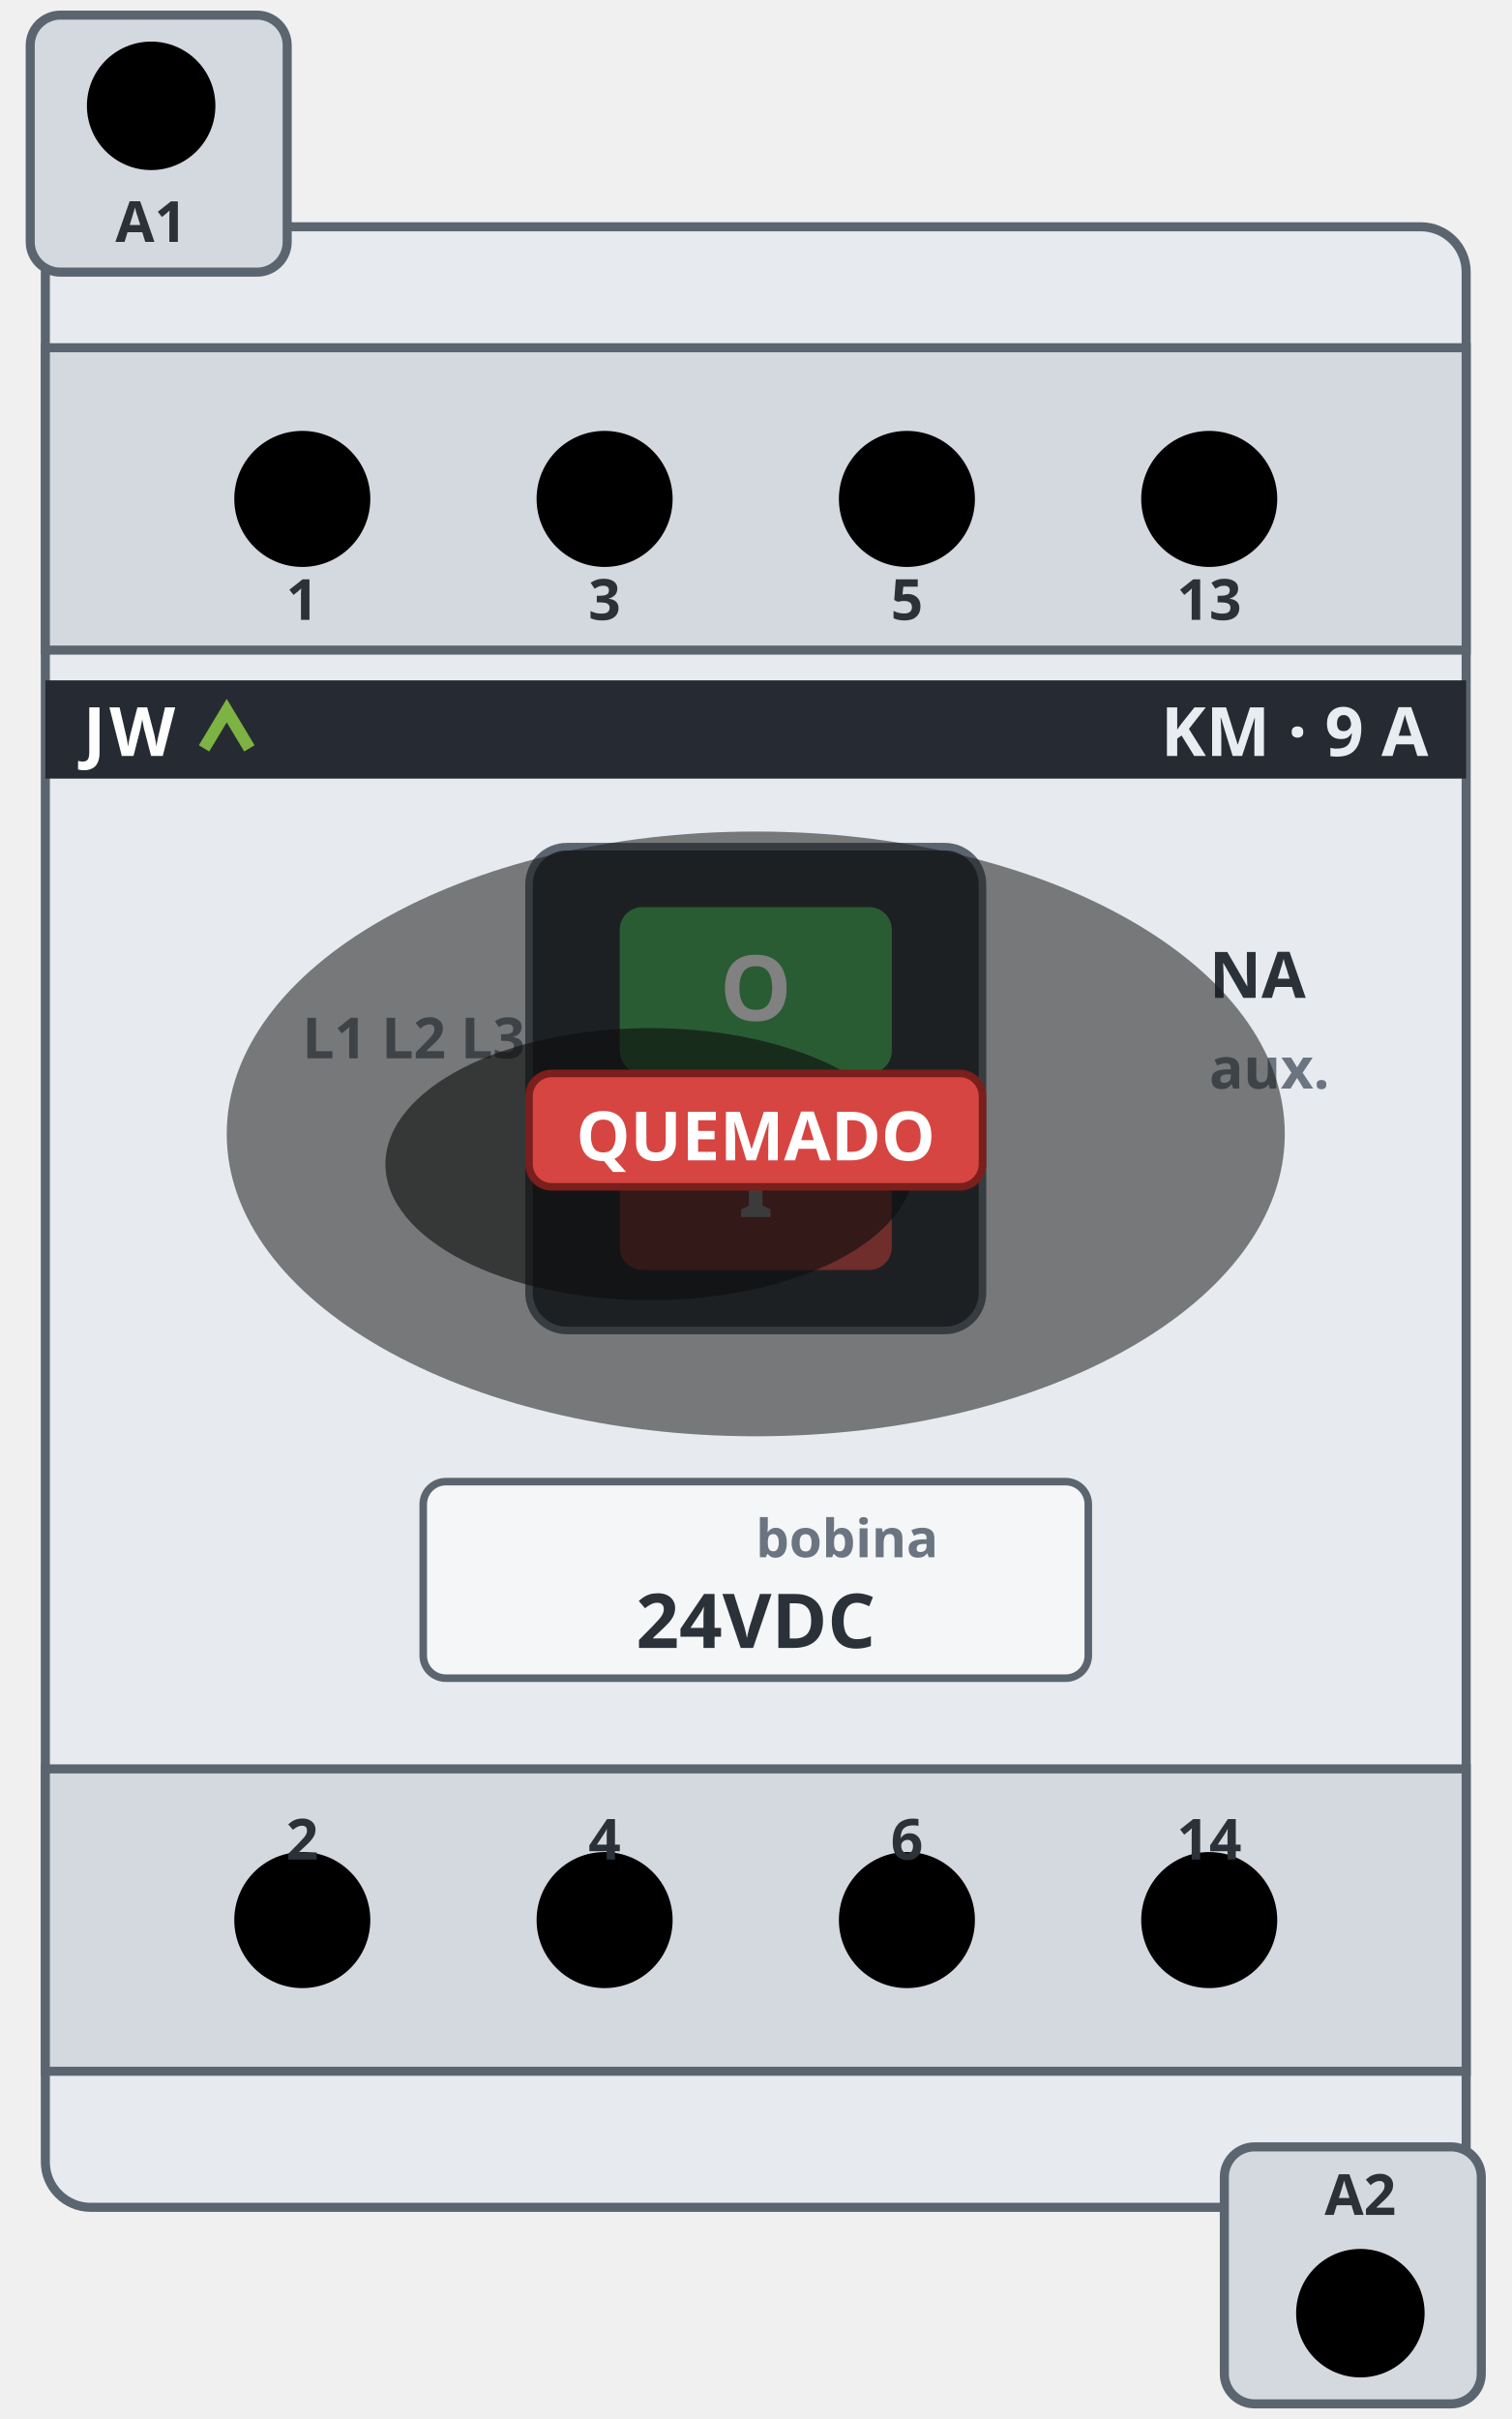
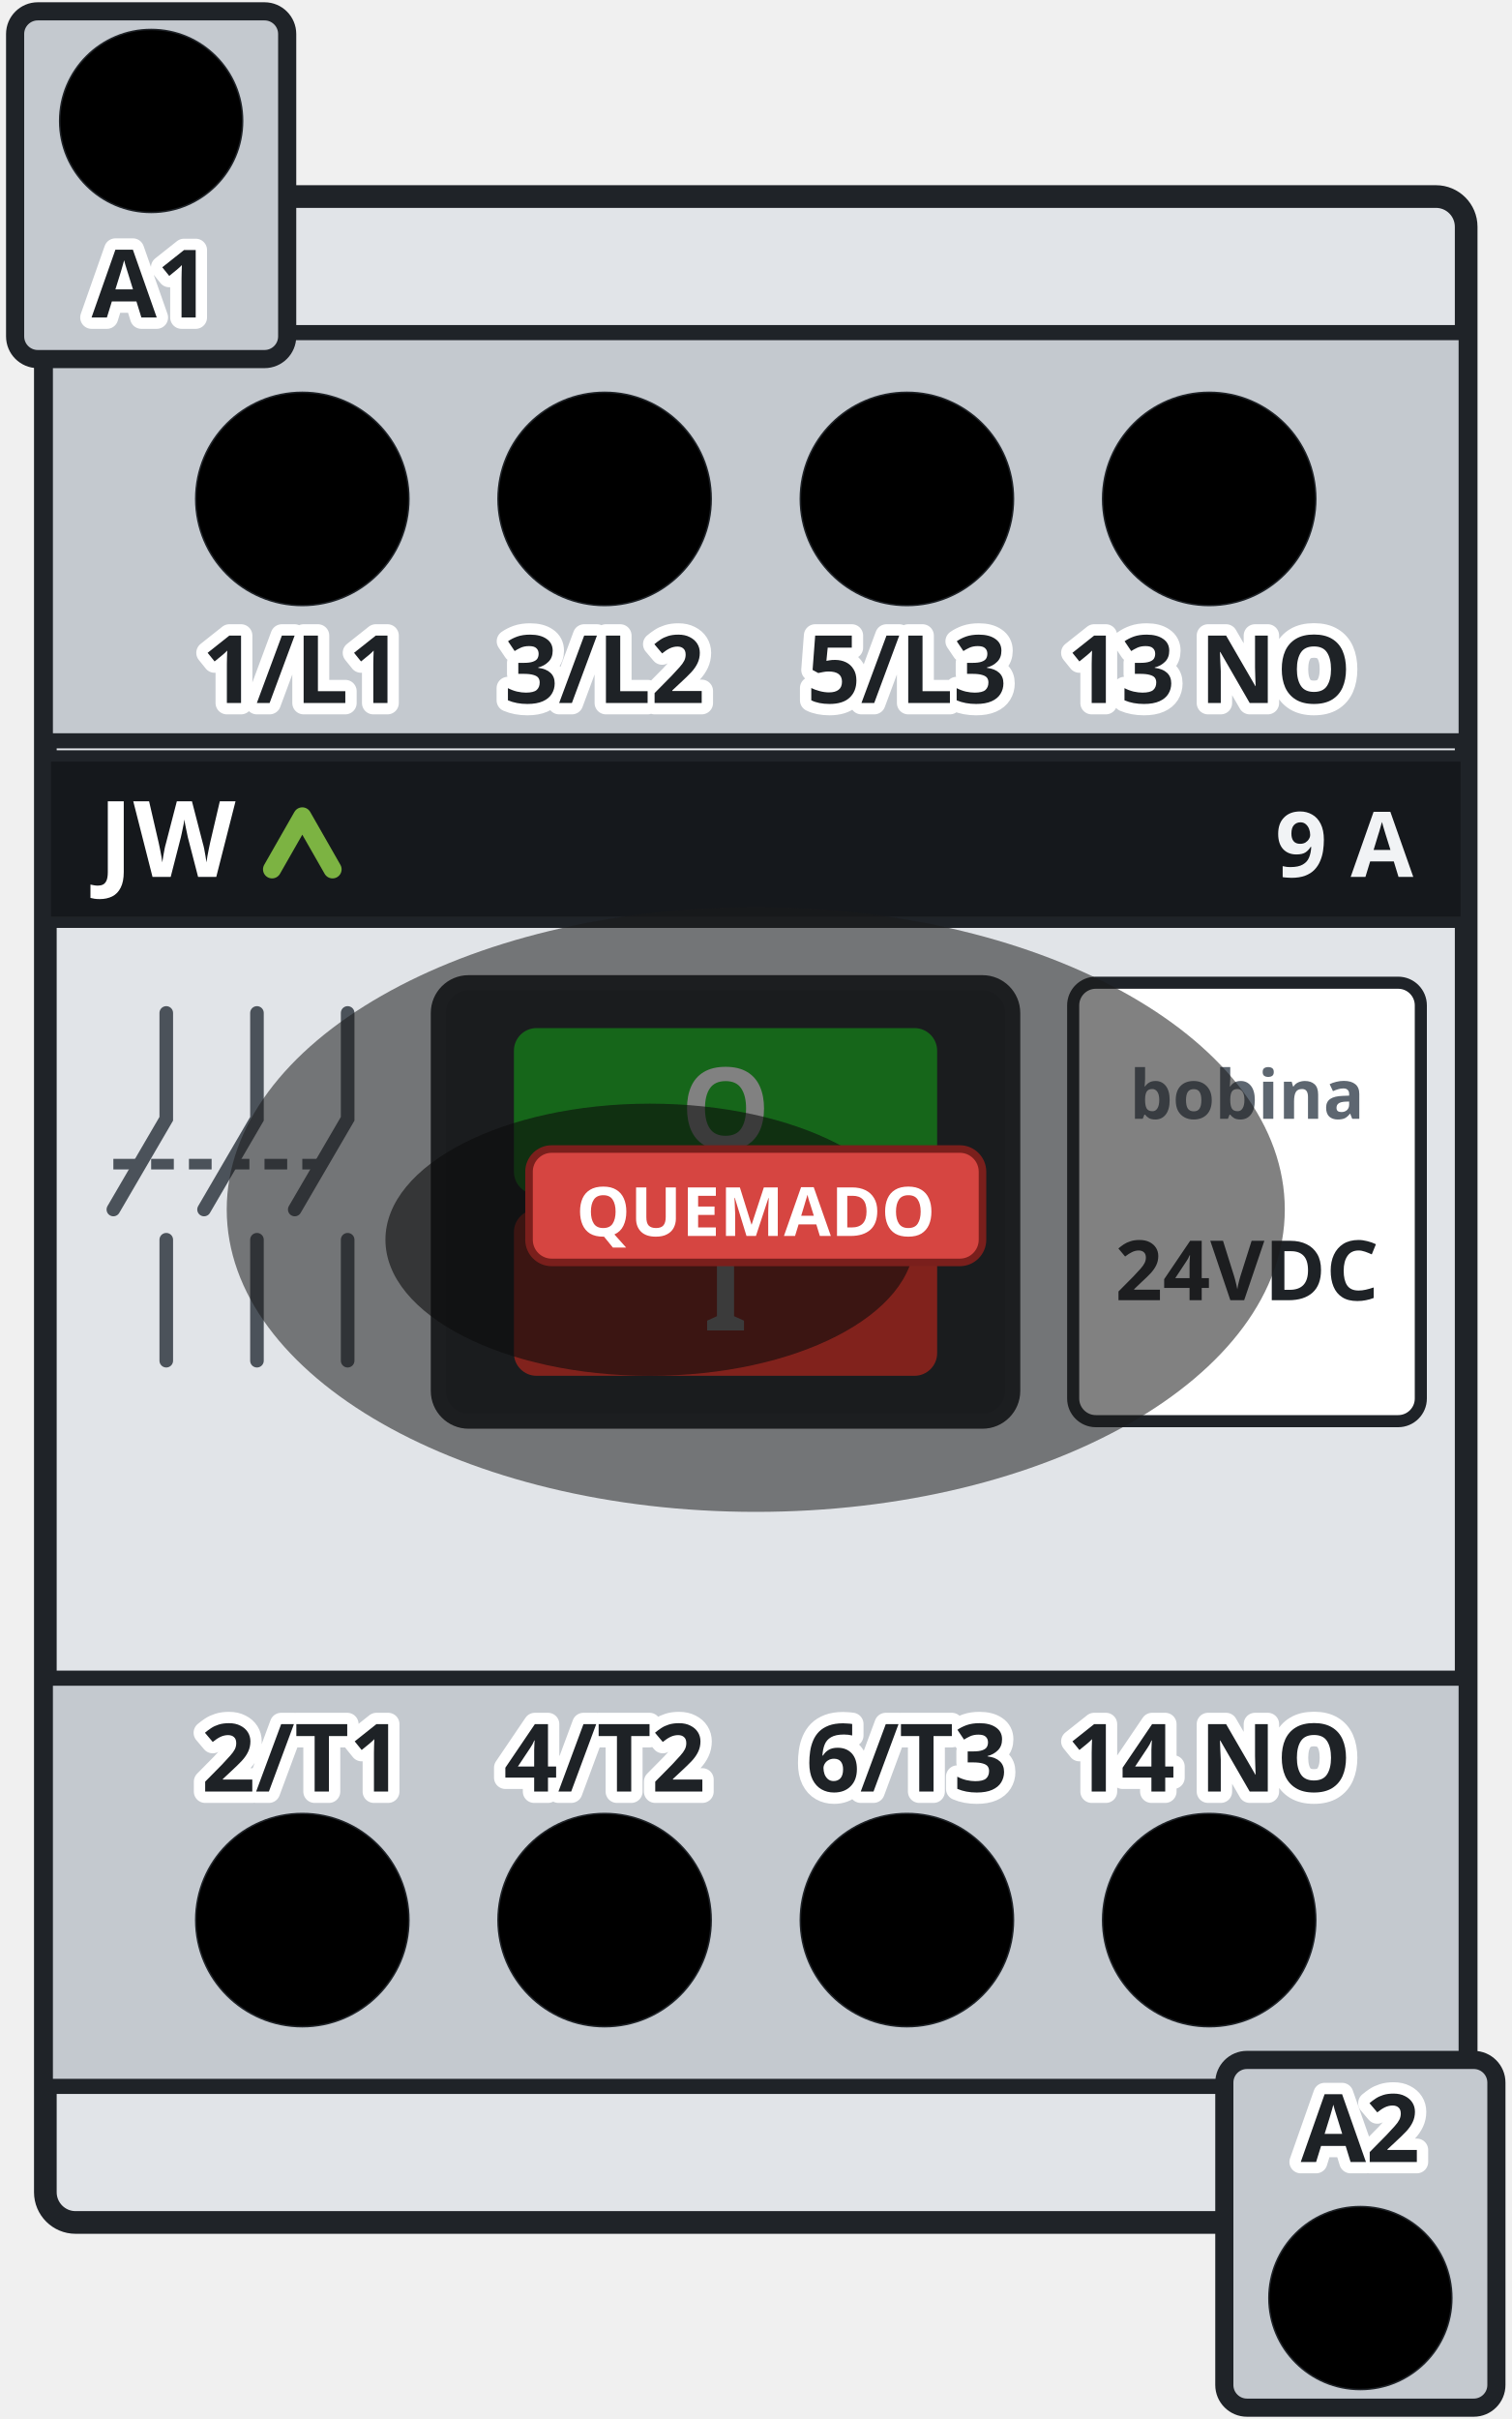
<svg xmlns="http://www.w3.org/2000/svg" viewBox="0 0 200 320" width="200" height="320" font-family="Segoe UI,Noto Sans,Arial,sans-serif">
-   <rect x="6" y="30" width="188" height="262" rx="6" fill="#e7eaee" stroke="#5b6570" stroke-width="1.2" />
-   <rect x="4" y="2" width="34" height="34" rx="4" fill="#d4d9df" stroke="#5b6570" stroke-width="1.2" />
-   <circle cx="20" cy="14" r="7.5" fill="#f4f6f8" stroke="#5b6570" stroke-width="1.2" />
-   <circle cx="20" cy="14" r="5.3" fill="none" stroke="#c9cfd6" stroke-width="1" />
-   <path d="M16.25 14h7.5 M20 10.25v7.5" fill="none" stroke="#39414b" stroke-width="1.8" stroke-linecap="round" />
-   <circle class="jw-term" data-term="A1" cx="20" cy="14" r="8.5" />
-   <text x="20" y="32" font-size="7.5" font-weight="700" fill="#2b3138" text-anchor="middle">A1</text>
-   <rect x="162" y="284" width="34" height="34" rx="4" fill="#d4d9df" stroke="#5b6570" stroke-width="1.2" />
-   <circle cx="180" cy="306" r="7.5" fill="#f4f6f8" stroke="#5b6570" stroke-width="1.2" />
-   <circle cx="180" cy="306" r="5.3" fill="none" stroke="#c9cfd6" stroke-width="1" />
-   <path d="M176.25 306h7.5 M180 302.25v7.5" fill="none" stroke="#39414b" stroke-width="1.8" stroke-linecap="round" />
-   <circle class="jw-term" data-term="A2" cx="180" cy="306" r="8.5" />
-   <text x="180" y="293" font-size="7.5" font-weight="700" fill="#2b3138" text-anchor="middle">A2</text>
-   <rect x="6" y="46" width="188" height="40" fill="#d4d9df" stroke="#5b6570" stroke-width="1.2" />
-   <rect x="6" y="234" width="188" height="40" fill="#d4d9df" stroke="#5b6570" stroke-width="1.2" />
-   <circle cx="40" cy="66" r="8" fill="#f4f6f8" stroke="#5b6570" stroke-width="1.2" />
-   <circle cx="40" cy="66" r="5.8" fill="none" stroke="#c9cfd6" stroke-width="1" />
-   <path d="M36.0 66h8 M40 62.0v8" fill="none" stroke="#39414b" stroke-width="1.8" stroke-linecap="round" />
-   <circle class="jw-term" data-term="1" cx="40" cy="66" r="9" />
-   <text x="40" y="82" font-size="7.5" font-weight="700" fill="#2b3138" text-anchor="middle">1</text>
-   <circle cx="80" cy="66" r="8" fill="#f4f6f8" stroke="#5b6570" stroke-width="1.2" />
-   <circle cx="80" cy="66" r="5.8" fill="none" stroke="#c9cfd6" stroke-width="1" />
-   <path d="M76.0 66h8 M80 62.0v8" fill="none" stroke="#39414b" stroke-width="1.8" stroke-linecap="round" />
-   <circle class="jw-term" data-term="3" cx="80" cy="66" r="9" />
-   <text x="80" y="82" font-size="7.5" font-weight="700" fill="#2b3138" text-anchor="middle">3</text>
-   <circle cx="120" cy="66" r="8" fill="#f4f6f8" stroke="#5b6570" stroke-width="1.2" />
-   <circle cx="120" cy="66" r="5.8" fill="none" stroke="#c9cfd6" stroke-width="1" />
-   <path d="M116.0 66h8 M120 62.0v8" fill="none" stroke="#39414b" stroke-width="1.8" stroke-linecap="round" />
-   <circle class="jw-term" data-term="5" cx="120" cy="66" r="9" />
-   <text x="120" y="82" font-size="7.5" font-weight="700" fill="#2b3138" text-anchor="middle">5</text>
-   <circle cx="160" cy="66" r="8" fill="#f4f6f8" stroke="#5b6570" stroke-width="1.2" />
-   <circle cx="160" cy="66" r="5.8" fill="none" stroke="#c9cfd6" stroke-width="1" />
-   <path d="M156.0 66h8 M160 62.0v8" fill="none" stroke="#39414b" stroke-width="1.8" stroke-linecap="round" />
-   <circle class="jw-term" data-term="13" cx="160" cy="66" r="9" />
-   <text x="160" y="82" font-size="7.5" font-weight="700" fill="#2b3138" text-anchor="middle">13</text>
-   <circle cx="40" cy="254" r="8" fill="#f4f6f8" stroke="#5b6570" stroke-width="1.2" />
-   <circle cx="40" cy="254" r="5.8" fill="none" stroke="#c9cfd6" stroke-width="1" />
-   <path d="M36.0 254h8 M40 250.0v8" fill="none" stroke="#39414b" stroke-width="1.8" stroke-linecap="round" />
-   <circle class="jw-term" data-term="2" cx="40" cy="254" r="9" />
-   <text x="40" y="246" font-size="7.5" font-weight="700" fill="#2b3138" text-anchor="middle">2</text>
-   <circle cx="80" cy="254" r="8" fill="#f4f6f8" stroke="#5b6570" stroke-width="1.2" />
-   <circle cx="80" cy="254" r="5.8" fill="none" stroke="#c9cfd6" stroke-width="1" />
-   <path d="M76.0 254h8 M80 250.0v8" fill="none" stroke="#39414b" stroke-width="1.8" stroke-linecap="round" />
-   <circle class="jw-term" data-term="4" cx="80" cy="254" r="9" />
-   <text x="80" y="246" font-size="7.5" font-weight="700" fill="#2b3138" text-anchor="middle">4</text>
-   <circle cx="120" cy="254" r="8" fill="#f4f6f8" stroke="#5b6570" stroke-width="1.2" />
-   <circle cx="120" cy="254" r="5.8" fill="none" stroke="#c9cfd6" stroke-width="1" />
-   <path d="M116.0 254h8 M120 250.0v8" fill="none" stroke="#39414b" stroke-width="1.8" stroke-linecap="round" />
-   <circle class="jw-term" data-term="6" cx="120" cy="254" r="9" />
-   <text x="120" y="246" font-size="7.5" font-weight="700" fill="#2b3138" text-anchor="middle">6</text>
-   <circle cx="160" cy="254" r="8" fill="#f4f6f8" stroke="#5b6570" stroke-width="1.2" />
-   <circle cx="160" cy="254" r="5.8" fill="none" stroke="#c9cfd6" stroke-width="1" />
-   <path d="M156.0 254h8 M160 250.0v8" fill="none" stroke="#39414b" stroke-width="1.8" stroke-linecap="round" />
-   <circle class="jw-term" data-term="14" cx="160" cy="254" r="9" />
-   <text x="160" y="246" font-size="7.5" font-weight="700" fill="#2b3138" text-anchor="middle">14</text>
-   <rect x="6" y="90" width="188" height="13" fill="#262b33" />
-   <text x="11" y="100" font-size="9" font-weight="800" fill="#fff" text-anchor="start" letter-spacing=".5">JW</text>
-   <path d="M27 99 l3 -5 l3 5" fill="none" stroke="#7cb342" stroke-width="1.6" />
-   <text x="189" y="100" font-size="9" font-weight="700" fill="#e9edf1" text-anchor="end">KM · 9 A</text>
-   <rect x="70" y="112" width="60" height="64" rx="5" fill="#22272e" stroke="#5b6570" stroke-width="1" />
+   <rect x="6" y="26" width="188" height="268" rx="4" fill="#e1e4e8" stroke="#1f2328" stroke-width="3" />
+   <rect x="6" y="44" width="188" height="54" fill="#c4c9cf" stroke="#1f2328" stroke-width="2" />
+   <rect x="6" y="222" width="188" height="54" fill="#c4c9cf" stroke="#1f2328" stroke-width="2" />
+   <circle cx="40" cy="66" r="13" fill="#fbfbfc" stroke="#1f2328" stroke-width="2.4" />
+   <circle cx="40" cy="66" r="9.8" fill="none" stroke="#a3aab2" stroke-width="1.2" />
+   <path d="M32.9 66h14.3 M40 58.9v14.3" fill="none" stroke="#2a2e33" stroke-width="3.4" stroke-linecap="round" />
+   <circle class="jw-term" data-term="1" cx="40" cy="66" r="14" />
+   <text x="40" y="93" font-size="12.5" font-weight="800" fill="#1e2226" text-anchor="middle" stroke="#ffffff" stroke-width="3" paint-order="stroke" stroke-linejoin="round">1/L1</text>
+   <circle cx="80" cy="66" r="13" fill="#fbfbfc" stroke="#1f2328" stroke-width="2.4" />
+   <circle cx="80" cy="66" r="9.8" fill="none" stroke="#a3aab2" stroke-width="1.2" />
+   <path d="M72.8 66h14.3 M80 58.9v14.3" fill="none" stroke="#2a2e33" stroke-width="3.4" stroke-linecap="round" />
+   <circle class="jw-term" data-term="3" cx="80" cy="66" r="14" />
+   <text x="80" y="93" font-size="12.5" font-weight="800" fill="#1e2226" text-anchor="middle" stroke="#ffffff" stroke-width="3" paint-order="stroke" stroke-linejoin="round">3/L2</text>
+   <circle cx="120" cy="66" r="13" fill="#fbfbfc" stroke="#1f2328" stroke-width="2.4" />
+   <circle cx="120" cy="66" r="9.8" fill="none" stroke="#a3aab2" stroke-width="1.2" />
+   <path d="M112.8 66h14.3 M120 58.9v14.3" fill="none" stroke="#2a2e33" stroke-width="3.4" stroke-linecap="round" />
+   <circle class="jw-term" data-term="5" cx="120" cy="66" r="14" />
+   <text x="120" y="93" font-size="12.5" font-weight="800" fill="#1e2226" text-anchor="middle" stroke="#ffffff" stroke-width="3" paint-order="stroke" stroke-linejoin="round">5/L3</text>
+   <circle cx="160" cy="66" r="13" fill="#fbfbfc" stroke="#1f2328" stroke-width="2.4" />
+   <circle cx="160" cy="66" r="9.8" fill="none" stroke="#a3aab2" stroke-width="1.2" />
+   <path d="M152.8 66h14.3 M160 58.9v14.3" fill="none" stroke="#2a2e33" stroke-width="3.4" stroke-linecap="round" />
+   <circle class="jw-term" data-term="13" cx="160" cy="66" r="14" />
+   <text x="160" y="93" font-size="12.5" font-weight="800" fill="#1e2226" text-anchor="middle" stroke="#ffffff" stroke-width="3" paint-order="stroke" stroke-linejoin="round">13 NO</text>
+   <circle cx="40" cy="254" r="13" fill="#fbfbfc" stroke="#1f2328" stroke-width="2.4" />
+   <circle cx="40" cy="254" r="9.8" fill="none" stroke="#a3aab2" stroke-width="1.2" />
+   <path d="M32.9 254h14.3 M40 246.8v14.3" fill="none" stroke="#2a2e33" stroke-width="3.4" stroke-linecap="round" />
+   <circle class="jw-term" data-term="2" cx="40" cy="254" r="14" data-side="b" />
+   <text x="40" y="237" font-size="12.5" font-weight="800" fill="#1e2226" text-anchor="middle" stroke="#ffffff" stroke-width="3" paint-order="stroke" stroke-linejoin="round">2/T1</text>
+   <circle cx="80" cy="254" r="13" fill="#fbfbfc" stroke="#1f2328" stroke-width="2.4" />
+   <circle cx="80" cy="254" r="9.8" fill="none" stroke="#a3aab2" stroke-width="1.2" />
+   <path d="M72.8 254h14.3 M80 246.8v14.3" fill="none" stroke="#2a2e33" stroke-width="3.4" stroke-linecap="round" />
+   <circle class="jw-term" data-term="4" cx="80" cy="254" r="14" data-side="b" />
+   <text x="80" y="237" font-size="12.5" font-weight="800" fill="#1e2226" text-anchor="middle" stroke="#ffffff" stroke-width="3" paint-order="stroke" stroke-linejoin="round">4/T2</text>
+   <circle cx="120" cy="254" r="13" fill="#fbfbfc" stroke="#1f2328" stroke-width="2.4" />
+   <circle cx="120" cy="254" r="9.8" fill="none" stroke="#a3aab2" stroke-width="1.2" />
+   <path d="M112.8 254h14.3 M120 246.8v14.3" fill="none" stroke="#2a2e33" stroke-width="3.4" stroke-linecap="round" />
+   <circle class="jw-term" data-term="6" cx="120" cy="254" r="14" data-side="b" />
+   <text x="120" y="237" font-size="12.5" font-weight="800" fill="#1e2226" text-anchor="middle" stroke="#ffffff" stroke-width="3" paint-order="stroke" stroke-linejoin="round">6/T3</text>
+   <circle cx="160" cy="254" r="13" fill="#fbfbfc" stroke="#1f2328" stroke-width="2.4" />
+   <circle cx="160" cy="254" r="9.8" fill="none" stroke="#a3aab2" stroke-width="1.2" />
+   <path d="M152.8 254h14.3 M160 246.8v14.3" fill="none" stroke="#2a2e33" stroke-width="3.4" stroke-linecap="round" />
+   <circle class="jw-term" data-term="14" cx="160" cy="254" r="14" data-side="b" />
+   <text x="160" y="237" font-size="12.5" font-weight="800" fill="#1e2226" text-anchor="middle" stroke="#ffffff" stroke-width="3" paint-order="stroke" stroke-linejoin="round">14 NO</text>
+   <rect x="2" y="1.5" width="36" height="46" rx="3" fill="#c4c9cf" stroke="#1f2328" stroke-width="2.4" />
+   <circle cx="20" cy="16" r="11" fill="#fbfbfc" stroke="#1f2328" stroke-width="2.4" />
+   <circle cx="20" cy="16" r="7.8" fill="none" stroke="#a3aab2" stroke-width="1.2" />
+   <path d="M13.9 16h12.1 M20 9.9v12.1" fill="none" stroke="#2a2e33" stroke-width="3.4" stroke-linecap="round" />
+   <circle class="jw-term" data-term="A1" cx="20" cy="16" r="12" />
+   <text x="20" y="42" font-size="12.5" font-weight="800" fill="#1e2226" text-anchor="middle" stroke="#ffffff" stroke-width="3" paint-order="stroke" stroke-linejoin="round">A1</text>
+   <rect x="162" y="272.5" width="36" height="46" rx="3" fill="#c4c9cf" stroke="#1f2328" stroke-width="2.4" />
+   <circle cx="180" cy="304" r="11" fill="#fbfbfc" stroke="#1f2328" stroke-width="2.4" />
+   <circle cx="180" cy="304" r="7.8" fill="none" stroke="#a3aab2" stroke-width="1.2" />
+   <path d="M173.9 304h12.1 M180 297.9v12.1" fill="none" stroke="#2a2e33" stroke-width="3.4" stroke-linecap="round" />
+   <circle class="jw-term" data-term="A2" cx="180" cy="304" r="12" data-side="b" />
+   <text x="180" y="286" font-size="12.5" font-weight="800" fill="#1e2226" text-anchor="middle" stroke="#ffffff" stroke-width="3" paint-order="stroke" stroke-linejoin="round">A2</text>
+   <rect x="6" y="100" width="188" height="22" fill="#15181c" stroke="#1f2328" stroke-width="1.5" />
+   <text x="13" y="116" font-size="14" font-weight="900" fill="#fff" text-anchor="start">JW</text>
+   <path d="M36 115 l4 -7 l4 7" fill="none" stroke="#7cb342" stroke-width="2.4" stroke-linecap="round" stroke-linejoin="round" />
+   <text x="187" y="116" font-size="12" font-weight="800" fill="#f1f3f5" text-anchor="end">9 A</text>
+   <path d="M22 134 V148 L15 160 M22 164 V180 M34 134 V148 L27 160 M34 164 V180 M46 134 V148 L39 160 M46 164 V180 " fill="none" stroke="#4b525a" stroke-width="1.8" stroke-linecap="round" />
+   <path d="M15 154 H44" fill="none" stroke="#4b525a" stroke-width="1.4" stroke-dasharray="3 2" />
+   <rect x="58" y="130" width="76" height="58" rx="4" fill="#1b1f24" stroke="#1f2328" stroke-width="2" />
  <g data-show="!out.closed">
-     <rect x="82" y="120" width="36" height="22" rx="3" fill="#3fae54" stroke="none" stroke-width="0" />
-     <text x="100" y="135" font-size="12" font-weight="700" fill="#fff" text-anchor="middle">O</text>
+     <rect x="68" y="136" width="56" height="22" rx="3" fill="#12c41a" stroke="none" stroke-width="0" />
+     <text x="96" y="152" font-size="15" font-weight="900" fill="#fff" text-anchor="middle">O</text>
  </g>
  <g data-show="out.closed">
-     <rect x="82" y="146" width="36" height="22" rx="3" fill="#d64541" stroke="none" stroke-width="0" />
-     <text x="100" y="161" font-size="12" font-weight="700" fill="#fff" text-anchor="middle">I</text>
+     <rect x="68" y="160" width="56" height="22" rx="3" fill="#ff2d20" stroke="none" stroke-width="0" />
+     <text x="96" y="176" font-size="15" font-weight="900" fill="#fff" text-anchor="middle">I</text>
  </g>
-   <text x="40" y="140" font-size="7.5" font-weight="700" fill="#6b7581" text-anchor="600">L1 L2 L3</text>
-   <text x="160" y="132" font-size="8.5" font-weight="700" fill="#2b3138" text-anchor="800">NA</text>
-   <text x="160" y="144" font-size="7.5" font-weight="700" fill="#6b7581" text-anchor="600">aux.</text>
-   <rect x="56" y="196" width="88" height="26" rx="3" fill="#f4f6f8" stroke="#5b6570" stroke-width="1" />
-   <text x="100" y="206" font-size="7" font-weight="700" fill="#6b7581" text-anchor="600">bobina</text>
-   <text x="100" y="218" font-size="10" font-weight="800" fill="#2b3138" text-anchor="middle" data-text="param.coil">24VDC</text>
+   <rect x="142" y="130" width="46" height="58" rx="3" fill="#ffffff" stroke="#1f2328" stroke-width="1.6" />
+   <text x="165" y="148" font-size="9" font-weight="700" fill="#5d6670" text-anchor="middle">bobina</text>
+   <text x="165" y="172" font-size="11" font-weight="900" fill="#1e2226" text-anchor="middle" data-text="param.coil">24VDC</text>
  <g data-show="damaged">
-     <ellipse cx="100" cy="150" rx="70" ry="40" fill="#1a1a1a" opacity=".55" />
-     <ellipse cx="86.0" cy="154.0" rx="35.0" ry="18.0" fill="#0b0b0b" opacity=".6" />
-     <rect x="70" y="142" width="60" height="15" rx="3" fill="#d64541" stroke="#7a1f1c" stroke-width="1" />
-     <text x="100" y="153.5" font-size="9" font-weight="800" fill="#fff" text-anchor="middle">QUEMADO</text>
+     <ellipse cx="100" cy="160" rx="70" ry="40" fill="#1a1a1a" opacity=".55" />
+     <ellipse cx="86.0" cy="164.0" rx="35.0" ry="18.0" fill="#0b0b0b" opacity=".6" />
+     <rect x="70" y="152" width="60" height="15" rx="3" fill="#d64541" stroke="#7a1f1c" stroke-width="1" />
+     <text x="100" y="163.5" font-size="9" font-weight="800" fill="#fff" text-anchor="middle">QUEMADO</text>
  </g>
</svg>
